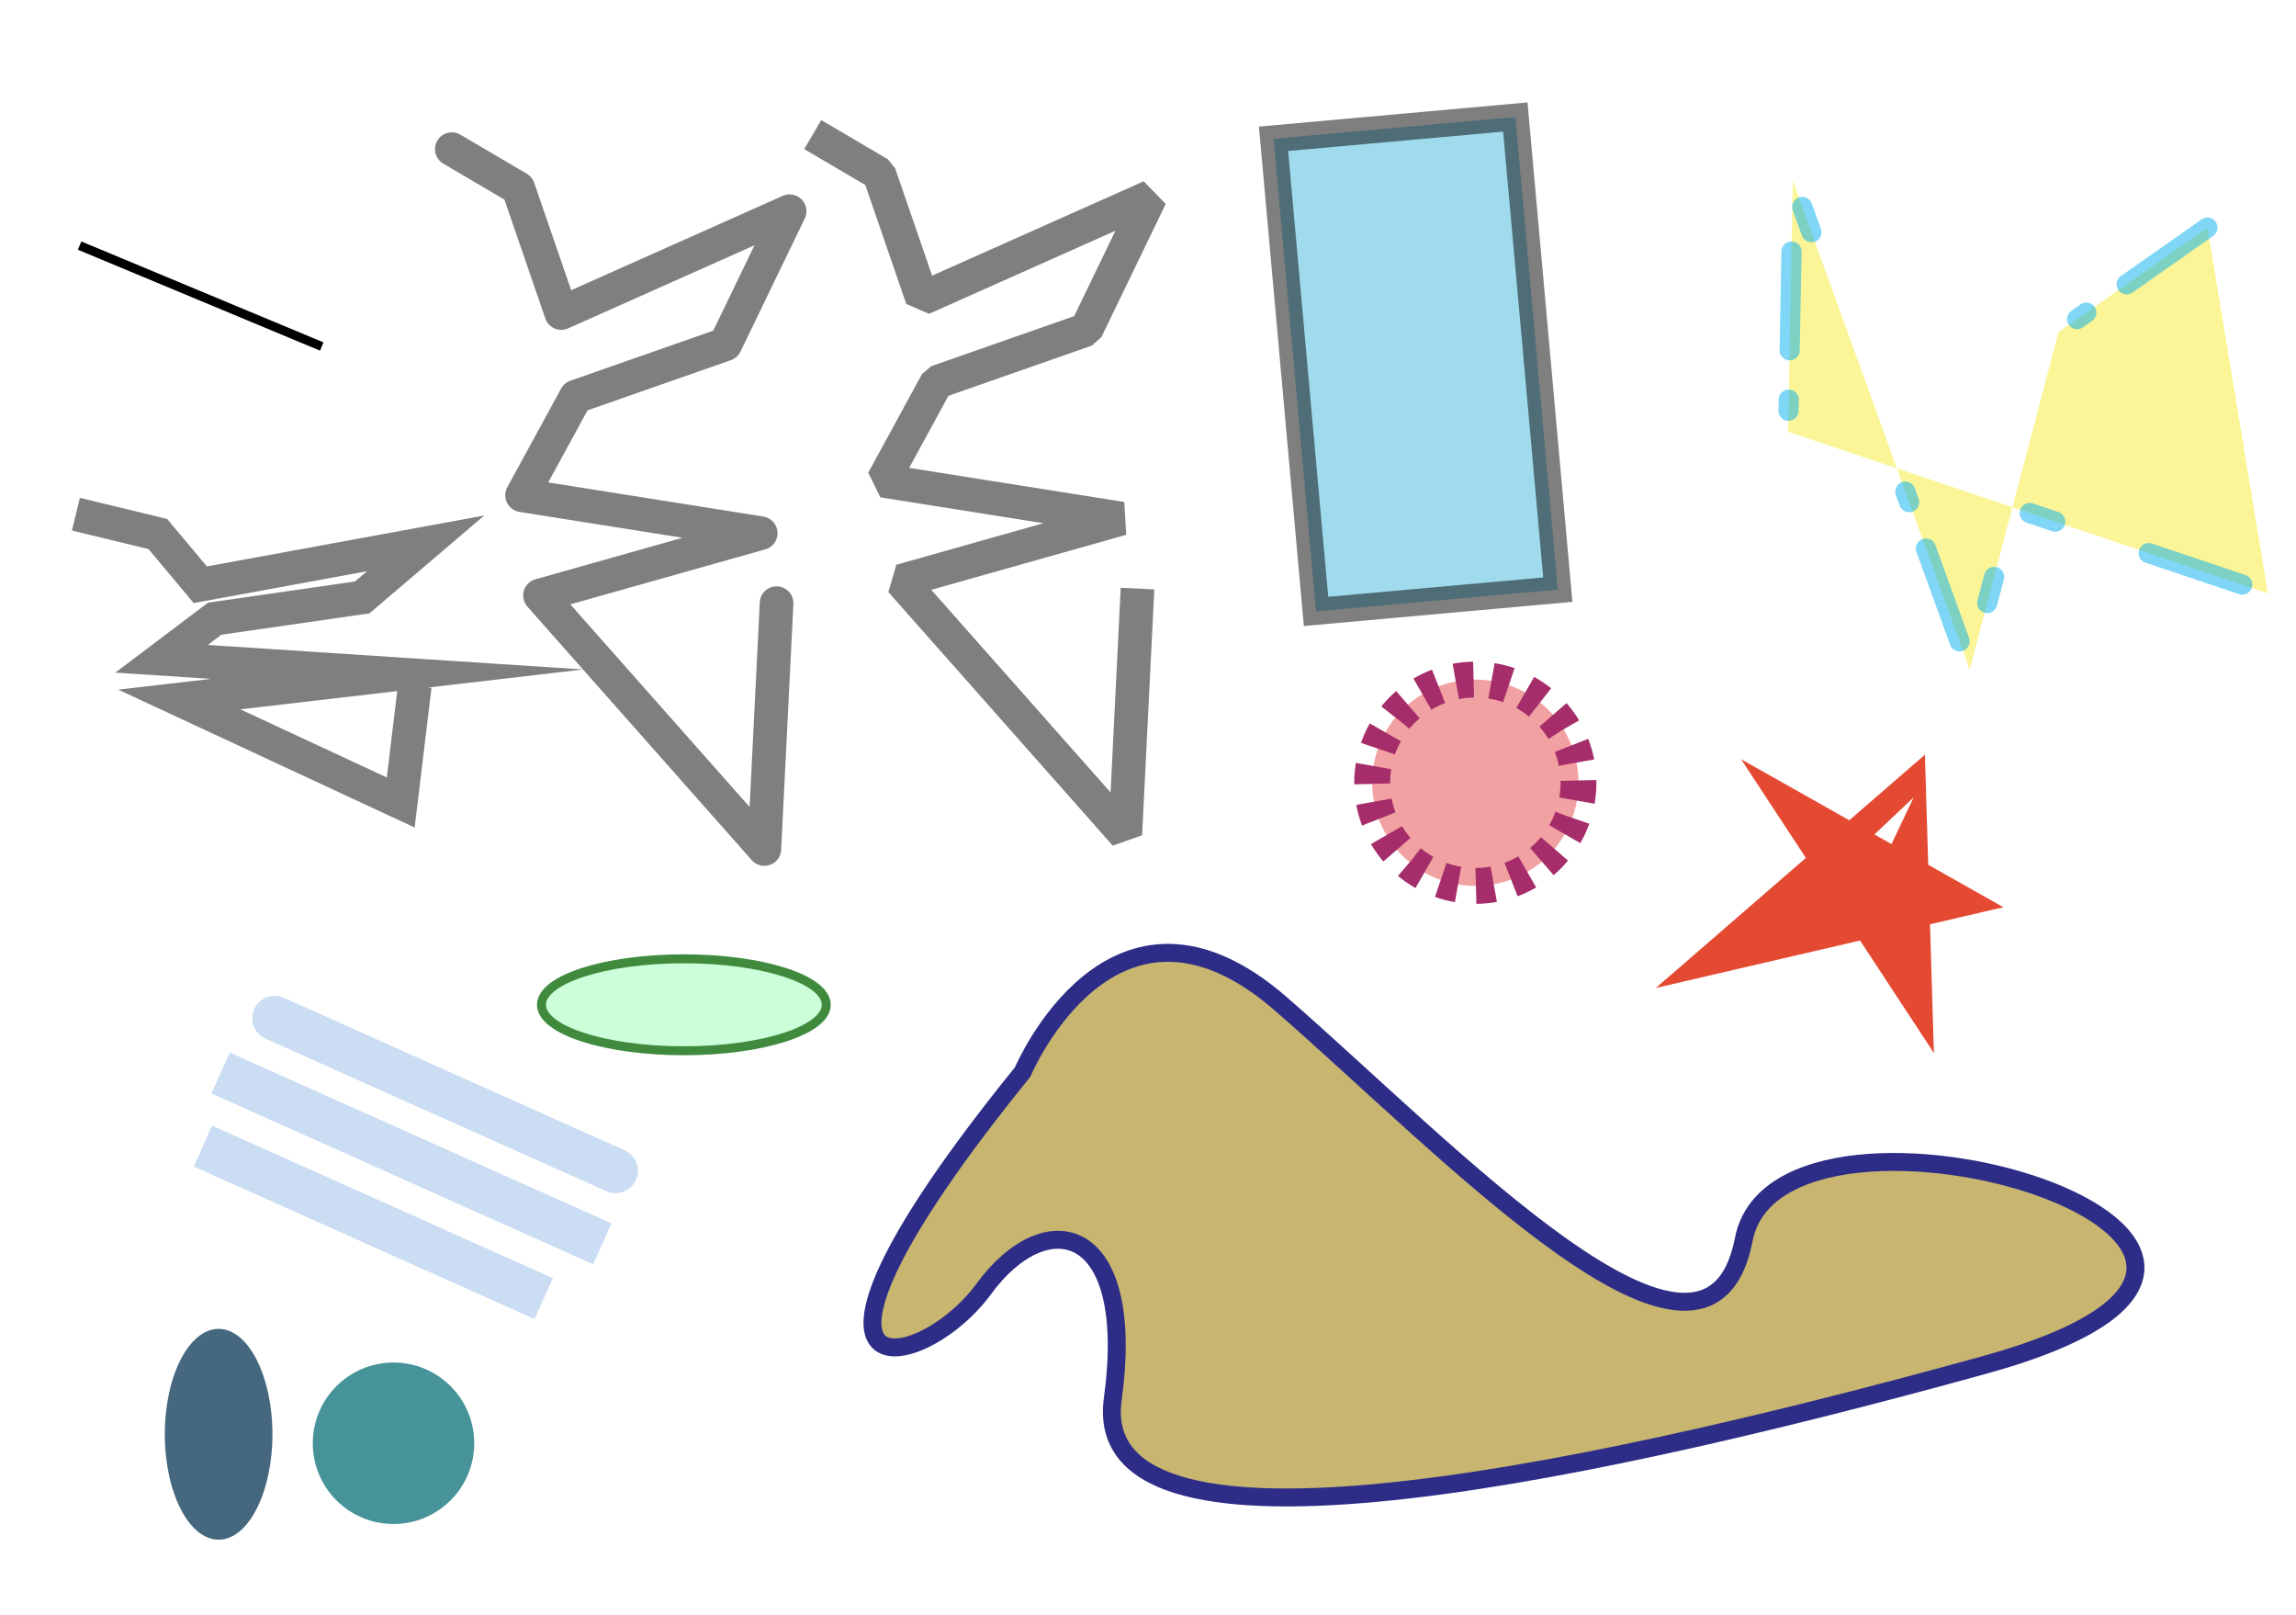
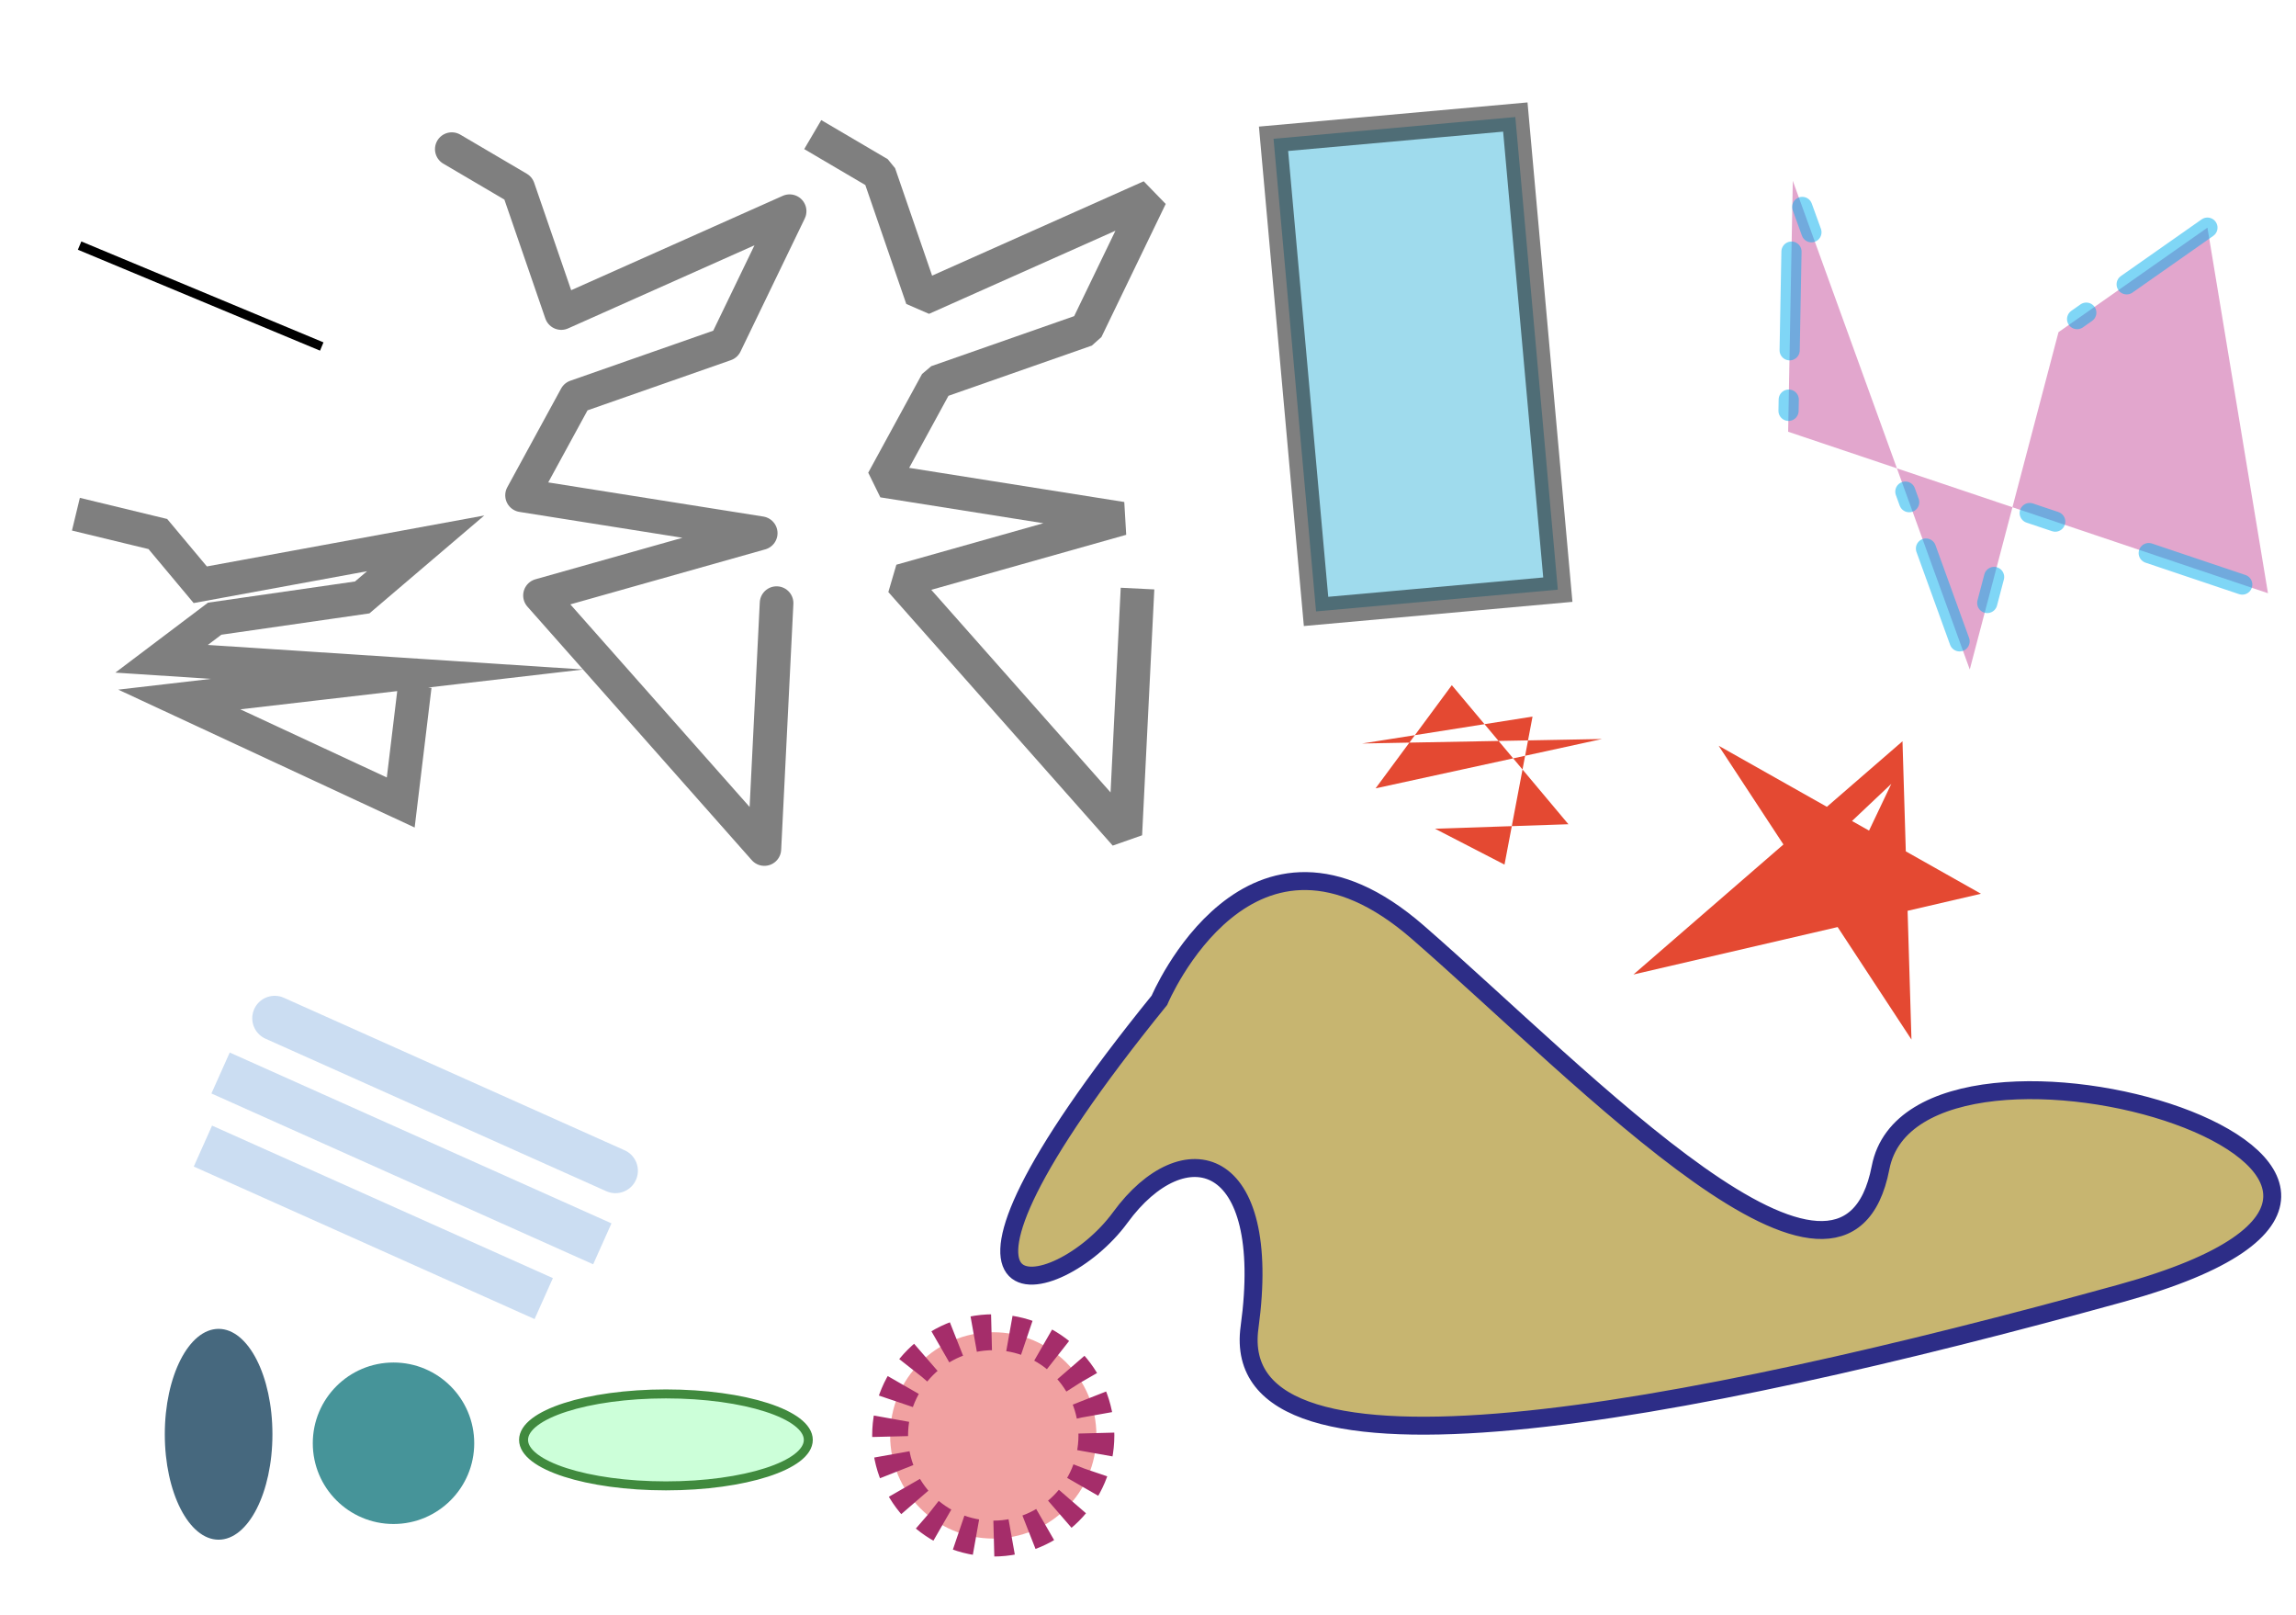
<svg xmlns="http://www.w3.org/2000/svg" version="1.1" id="Layer_1" x="0px" y="0px" width="1024px" height="720px" viewBox="0 0 1024 720" enable-background="new 0 0 1024 720" xml:space="preserve">
-   <polyline id="polyline3069" fill="#F9ED32" fill-opacity="0.5" stroke="#00AEEF" stroke-width="9" stroke-linecap="round" stroke-miterlimit="5" stroke-opacity="0.5" stroke-dasharray="44,22,5,123,12,44" points="  984.5,101.5 918.073,148.1 878.5,298.5 799.574,80.603 797.5,192.5 1011.5,264.5 " />
+   <polyline id="polyline3069" fill="#C64F9D" fill-opacity="0.5" stroke="#00AEEF" stroke-width="9" stroke-linecap="round" stroke-miterlimit="5" stroke-opacity="0.5" stroke-dasharray="44,22,5,123,12,44" points="  984.5,101.5 918.073,148.1 878.5,298.5 799.573,80.603 797.5,192.5 1011.5,264.5 " />
  <polyline id="polyline3071" fill="none" stroke="#000000" stroke-width="15" stroke-linecap="square" stroke-miterlimit="500" stroke-opacity="0.5" points="  41.145,231.028 70.398,238.107 89.32,260.719 189.838,242.268 161.546,266.374 95.753,275.853 72.068,293.729 177.113,300.594   79.963,311.877 178.723,357.806 184.096,313.265 " />
-   <path id="path3073" fill="#C7B570" stroke="#2D2D87" stroke-width="8" stroke-linecap="round" stroke-miterlimit="5" d="  M456.091,477.991c0,0,40.203-95.653,115.249-30.33c75.047,65.323,190.289,187.811,206.371,104.981  c16.082-82.82,301.516,2.334,107.203,55.991c-194.313,53.655-399.351,93.313-388.624,15.162  c10.719-78.152-29.48-87.483-57.624-48.992C410.524,613.302,334.14,628.469,456.091,477.991z" />
-   <circle id="circle3075" fill="#EB7A79" fill-opacity="0.7" stroke="#A52D6A" stroke-width="16" stroke-miterlimit="22" stroke-dasharray="8,8,0,0,0,0" cx="657.99" cy="348.999" r="46" />
-   <rect id="rect3077" x="525.596" y="108.279" transform="matrix(-0.0896 -0.996 0.996 -0.0896 526.1936 805.8036)" fill="#9FDBED" stroke="#000000" stroke-width="12" stroke-miterlimit="500" stroke-opacity="0.5" width="211.571" height="108.263" />
+   <path id="path3073" fill="#C7B570" stroke="#2D2D87" stroke-width="8" stroke-linecap="round" stroke-miterlimit="5" d="  M517.091,445.991c0,0,40.203-95.653,115.249-30.33c75.047,65.323,190.289,187.813,206.371,104.981  c16.082-82.82,301.516,2.334,107.203,55.991c-194.313,53.655-399.353,93.313-388.625,15.162  c10.72-78.152-29.479-87.483-57.623-48.992C471.524,581.302,395.14,596.469,517.091,445.991z" />
+   <circle id="circle3075" fill="#EB7A79" fill-opacity="0.7" stroke="#A52D6A" stroke-width="16" stroke-miterlimit="22" stroke-dasharray="8,8,0,0,0,0" cx="442.99" cy="640" r="46" />
+   <rect id="rect3077" x="525.592" y="108.277" transform="matrix(-0.0896 -0.996 0.996 -0.0896 526.1949 805.8046)" fill="#9FDBED" stroke="#000000" stroke-width="12" stroke-miterlimit="500" stroke-opacity="0.5" width="211.58" height="108.268" />
  <line id="line3079" fill="none" stroke="#518DD4" stroke-width="20" stroke-linecap="round" stroke-miterlimit="500" stroke-opacity="0.3" x1="122.5" y1="454" x2="274.5" y2="522" />
  <line id="line3081" fill="none" stroke="#518DD4" stroke-width="20" stroke-linecap="square" stroke-miterlimit="500" stroke-opacity="0.3" x1="107.5" y1="482.5" x2="259.5" y2="550.5" />
  <line id="line3083" fill="none" stroke="#518DD4" stroke-width="20" stroke-miterlimit="500" stroke-opacity="0.3" x1="90.5" y1="511" x2="242.5" y2="579" />
-   <polyline id="polyline3085" fill="none" stroke="#000000" stroke-width="15" stroke-linecap="round" stroke-linejoin="round" stroke-miterlimit="500" stroke-opacity="0.5" points="  201.5,66.5 231.142,83.924 250.315,139.574 352.163,94.167 323.5,153.5 256.834,176.833 232.834,220.833 339.273,237.723   240.834,265.5 340.904,378.551 346.349,268.919 " />
-   <polyline id="polyline3087" fill="none" stroke="#000000" stroke-width="15" stroke-linejoin="bevel" stroke-miterlimit="500" stroke-opacity="0.5" points="  362.477,60.01 392.115,77.433 411.287,133.084 513.144,87.677 484.477,147.01 417.81,170.344 393.81,214.344 500.245,231.233   401.81,259.01 501.88,372.06 507.323,262.428 " />
+   <polyline id="polyline3085" fill="none" stroke="#000000" stroke-width="15" stroke-linecap="round" stroke-linejoin="round" stroke-miterlimit="500" stroke-opacity="0.5" points="  201.5,66.5 231.142,83.924 250.315,139.574 352.161,94.167 323.5,153.5 256.834,176.833 232.834,220.833 339.273,237.723   240.834,265.5 340.904,378.551 346.349,268.919 " />
+   <polyline id="polyline3087" fill="none" stroke="#000000" stroke-width="15" stroke-linejoin="bevel" stroke-miterlimit="500" stroke-opacity="0.5" points="  362.477,60.01 392.115,77.433 411.285,133.084 513.144,87.677 484.477,147.01 417.81,170.344 393.81,214.344 500.243,231.233   401.81,259.01 501.88,372.06 507.323,262.428 " />
  <path id="path3089" fill="none" stroke="#000000" stroke-width="15" stroke-linecap="round" stroke-linejoin="round" stroke-miterlimit="500" d="  M144.5,42.5" />
  <line fill="none" stroke="#000000" stroke-width="4" stroke-miterlimit="10" x1="35.5" y1="109.5" x2="143.5" y2="154.5" />
-   <ellipse fill="#CCFFD9" stroke="#408A3E" stroke-width="4" stroke-miterlimit="10" cx="305" cy="448" rx="63.5" ry="20.5" />
+   <ellipse fill="#CCFFD9" stroke="#408A3E" stroke-width="4" stroke-miterlimit="10" cx="297" cy="642" rx="63.5" ry="20.5" />
  <ellipse fill="#325870" fill-opacity="0.9" cx="97.5" cy="639.5" rx="24" ry="47" />
  <circle fill="#32898E" fill-opacity="0.9" cx="175.5" cy="643.5" r="36" />
-   <polygon fill="#E44932" points="776.5,338.5 893.5,404.5 738.5,440.5 858.5,336.5 862.5,469.5 825.823,413.633 853.5,355.5   812.869,393.901 " />
+   <polygon fill="#E44932" points="766.5,332.5 883.5,398.5 728.5,434.5 848.5,330.5 852.5,463.5 815.823,407.633 843.5,349.5   802.867,387.901 " />
+   <polygon fill="#E44932" points="640,369.5 671,385.5 683.5,319.5 607.5,331.5 714.5,329.5 613.5,351.5 647.5,305.5 699.5,367.5 " />
</svg>
